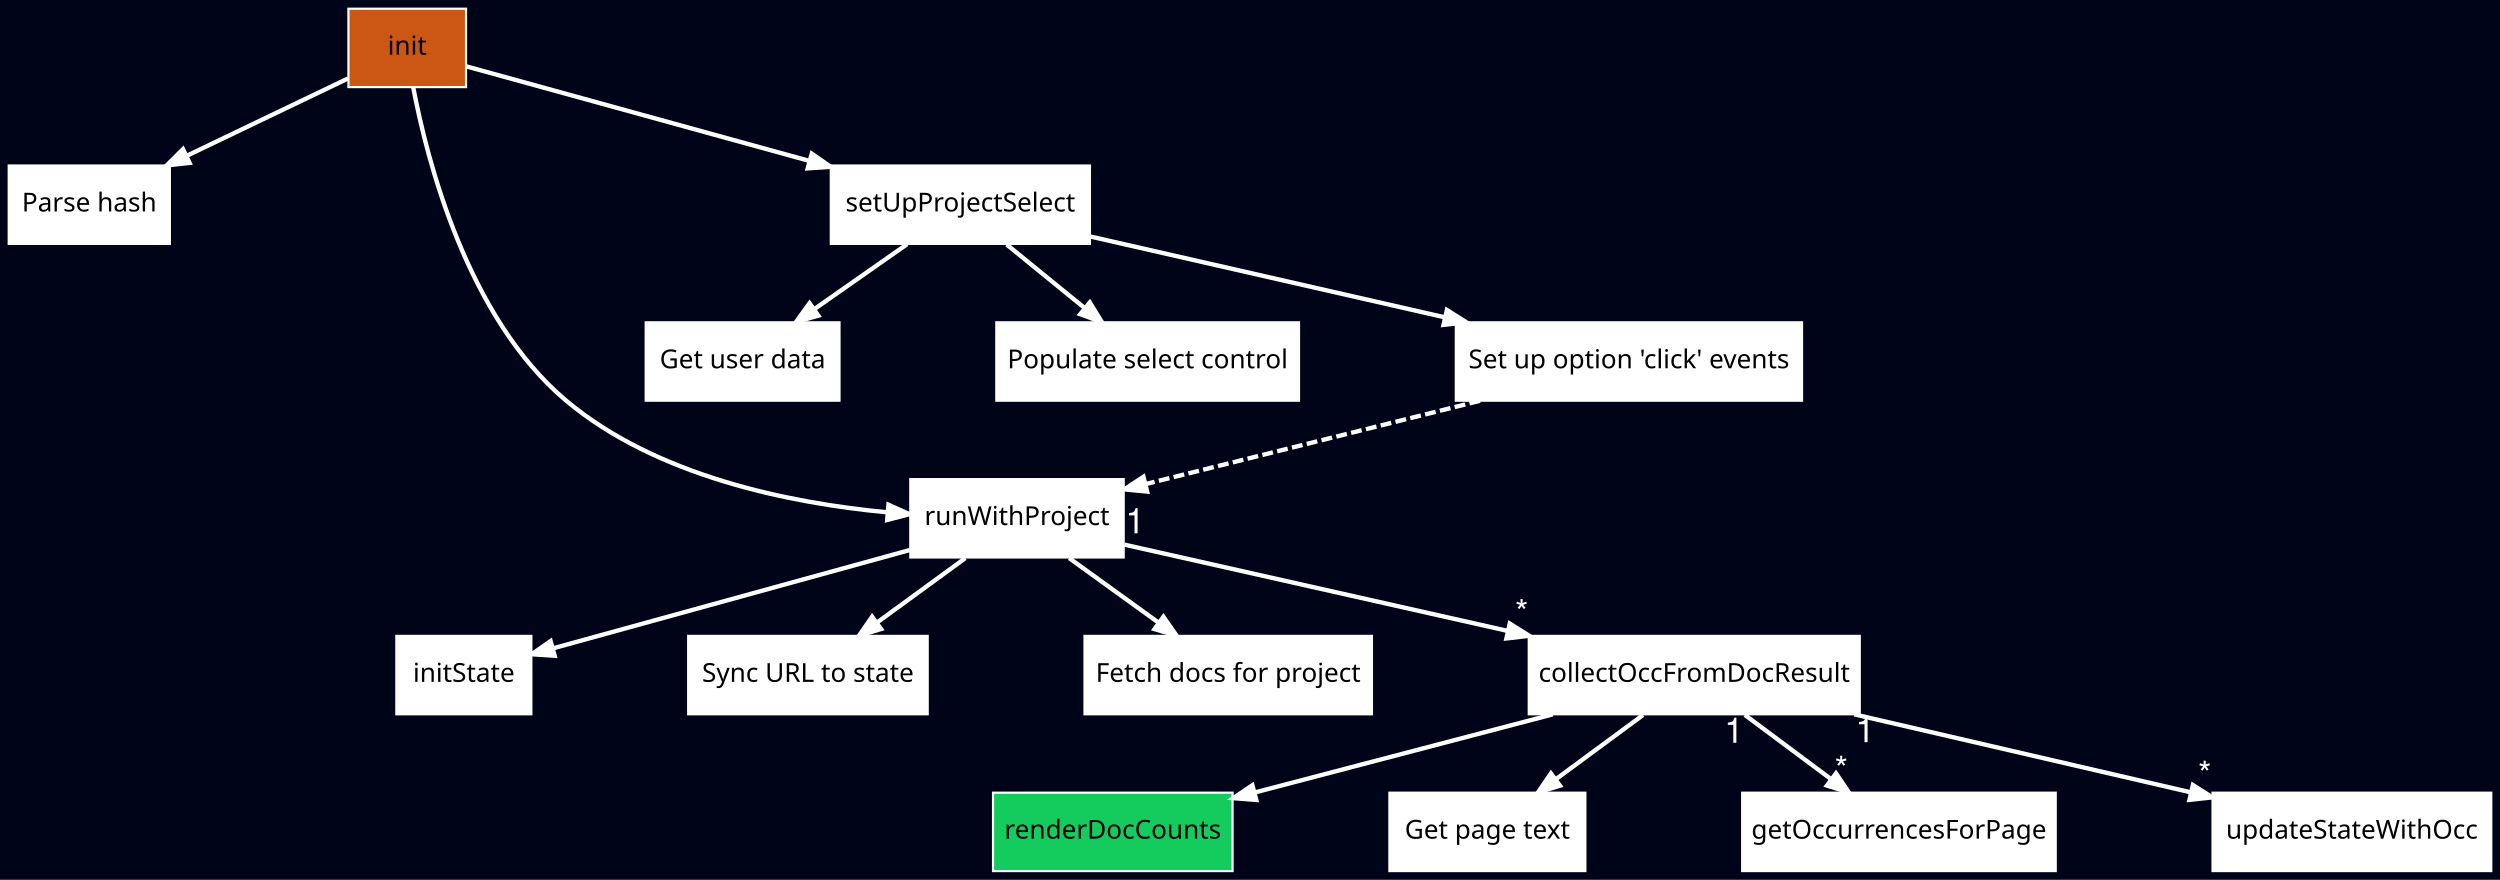
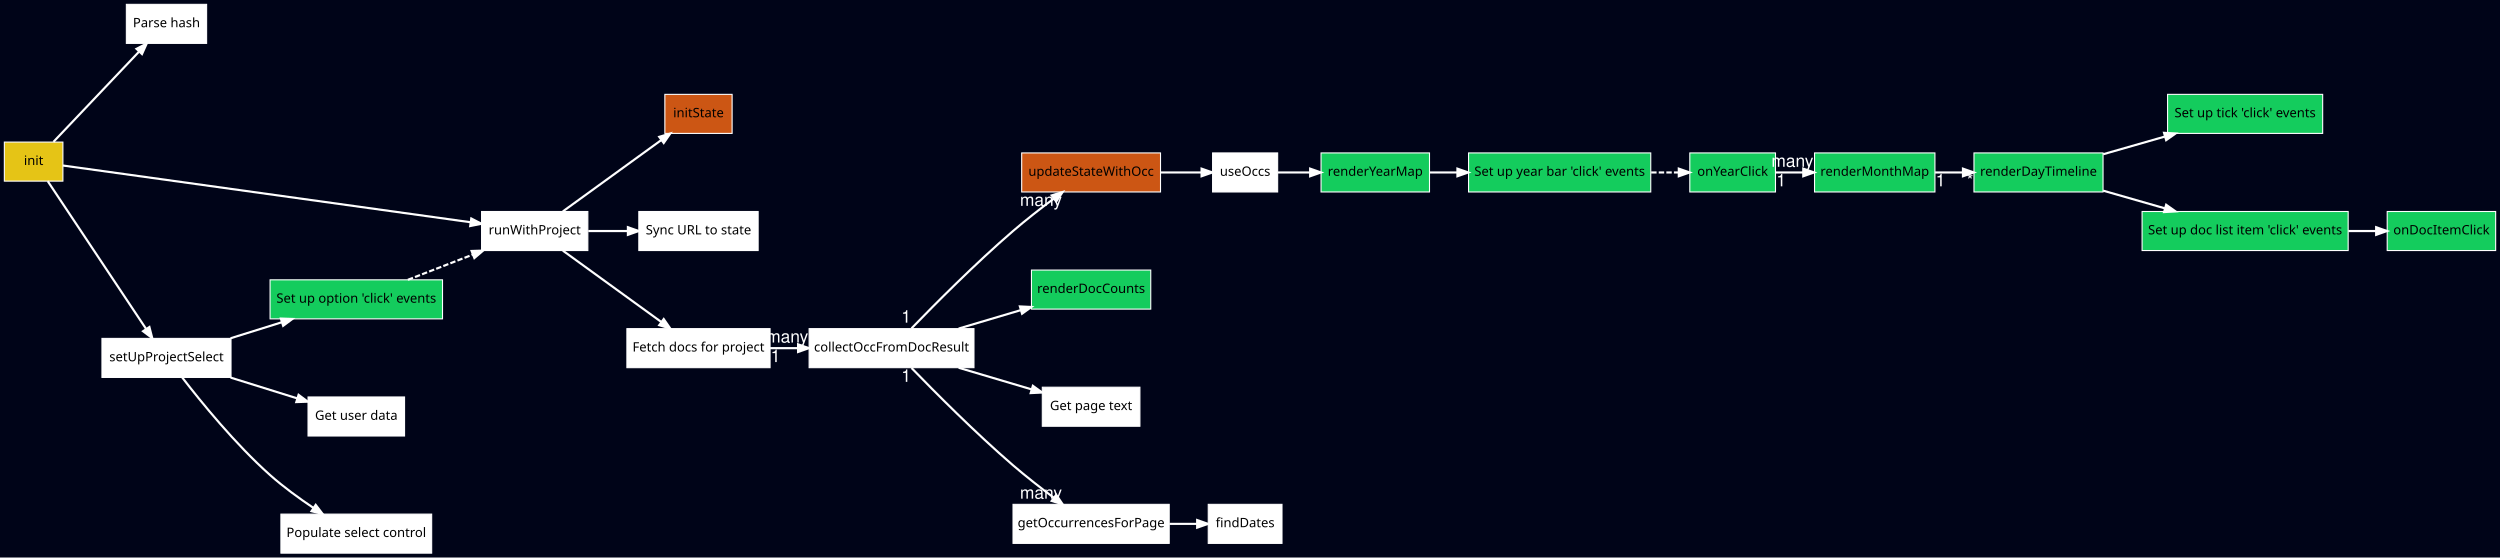
- <svg xmlns="http://www.w3.org/2000/svg" width="1148pt" height="404pt" viewBox="0.00 0.00 1148.00 404.00">
-   <g id="graph0" class="graph" transform="scale(1 1) rotate(0) translate(4 400)">
-     <polygon fill="#000418" stroke="transparent" points="-4,4 -4,-400 1144,-400 1144,4 -4,4" />
+ <svg xmlns="http://www.w3.org/2000/svg" width="2305pt" height="514pt" viewBox="0.00 0.00 2305.00 514.00">
+   <g id="graph0" class="graph" transform="scale(1 1) rotate(0) translate(4 510)">
+     <polygon fill="#000418" stroke="transparent" points="-4,4 -4,-510 2301,-510 2301,4 -4,4" />
    <g id="node1" class="node">
-       <polygon fill="#cc5614" stroke="#ffffff" points="210,-396 156,-396 156,-360 210,-360 210,-396" />
-       <text text-anchor="middle" x="183" y="-374.9" font-family="Ubuntu" font-size="12.00">init</text>
+       <polygon fill="#e5c416" stroke="#ffffff" points="54,-379 0,-379 0,-343 54,-343 54,-379" />
+       <text text-anchor="middle" x="27" y="-357.9" font-family="Ubuntu" font-size="12.00">init</text>
+     </g>
+     <g id="node14" class="node">
+       <polygon fill="#ffffff" stroke="#ffffff" points="186.5,-506 112.5,-506 112.5,-470 186.5,-470 186.5,-506" />
+       <text text-anchor="middle" x="149.5" y="-484.9" font-family="Ubuntu" font-size="12.00">Parse hash</text>
+     </g>
+     <g id="edge1" class="edge">
+       <path fill="none" stroke="#ffffff" stroke-width="2" d="M45.26,-379.2C65.93,-400.98 100.69,-437.61 124.1,-462.28" />
+       <polygon fill="#ffffff" stroke="#ffffff" stroke-width="2" points="121.85,-464.99 131.27,-469.84 126.92,-460.17 121.85,-464.99" />
+     </g>
+     <g id="node15" class="node">
+       <polygon fill="#ffffff" stroke="#ffffff" points="538,-315 440,-315 440,-279 538,-279 538,-315" />
+       <text text-anchor="middle" x="489" y="-293.9" font-family="Ubuntu" font-size="12.00">runWithProject</text>
+     </g>
+     <g id="edge2" class="edge">
+       <path fill="none" stroke="#ffffff" stroke-width="2" d="M54.05,-357.38C126.08,-347.35 329.24,-319.09 429.94,-305.08" />
+       <polygon fill="#ffffff" stroke="#ffffff" stroke-width="2" points="430.52,-308.53 439.94,-303.69 429.55,-301.6 430.52,-308.53" />
+     </g>
+     <g id="node16" class="node">
+       <polygon fill="#ffffff" stroke="#ffffff" points="209,-198 90,-198 90,-162 209,-162 209,-198" />
+       <text text-anchor="middle" x="149.5" y="-176.9" font-family="Ubuntu" font-size="12.00">setUpProjectSelect</text>
+     </g>
+     <g id="edge3" class="edge">
+       <path fill="none" stroke="#ffffff" stroke-width="2" d="M39.99,-342.98C61.32,-310.95 105.93,-243.94 130.8,-206.59" />
+       <polygon fill="#ffffff" stroke="#ffffff" stroke-width="2" points="133.75,-208.48 136.38,-198.21 127.92,-204.6 133.75,-208.48" />
+     </g>
+     <g id="node2" class="node">
+       <polygon fill="#cc5614" stroke="#ffffff" points="671,-423 609,-423 609,-387 671,-387 671,-423" />
+       <text text-anchor="middle" x="640" y="-401.9" font-family="Ubuntu" font-size="12.00">initState</text>
    </g>
    <g id="node3" class="node">
-       <polygon fill="#ffffff" stroke="#ffffff" points="74,-324 0,-324 0,-288 74,-288 74,-324" />
-       <text text-anchor="middle" x="37" y="-302.9" font-family="Ubuntu" font-size="12.00">Parse hash</text>
-     </g>
-     <g id="edge1" class="edge">
-       <path fill="none" stroke="#ffffff" stroke-width="2" d="M155.88,-364C135.04,-354.01 105.81,-339.99 81.55,-328.36" />
-       <polygon fill="#ffffff" stroke="#ffffff" stroke-width="2" points="83.05,-325.2 72.52,-324.03 80.03,-331.51 83.05,-325.2" />
+       <polygon fill="#cc5614" stroke="#ffffff" points="1066,-369 938,-369 938,-333 1066,-333 1066,-369" />
+       <text text-anchor="middle" x="1002" y="-347.9" font-family="Ubuntu" font-size="12.00">updateStateWithOcc</text>
+     </g>
+     <g id="node25" class="node">
+       <polygon fill="#ffffff" stroke="#ffffff" points="1174,-369 1114,-369 1114,-333 1174,-333 1174,-369" />
+       <text text-anchor="middle" x="1144" y="-347.9" font-family="Ubuntu" font-size="12.00">useOccs</text>
+     </g>
+     <g id="edge17" class="edge">
+       <path fill="none" stroke="#ffffff" stroke-width="2" d="M1066.04,-351C1078.82,-351 1091.91,-351 1103.59,-351" />
+       <polygon fill="#ffffff" stroke="#ffffff" stroke-width="2" points="1103.87,-354.5 1113.87,-351 1103.87,-347.5 1103.87,-354.5" />
    </g>
    <g id="node4" class="node">
-       <polygon fill="#ffffff" stroke="#ffffff" points="512,-180 414,-180 414,-144 512,-144 512,-180" />
-       <text text-anchor="middle" x="463" y="-158.9" font-family="Ubuntu" font-size="12.00">runWithProject</text>
-     </g>
-     <g id="edge2" class="edge">
-       <path fill="none" stroke="#ffffff" stroke-width="2" d="M185.74,-359.98C191.98,-326.99 210.38,-254.26 256,-216 297.27,-181.39 358.31,-168.99 403.42,-164.74" />
-       <polygon fill="#ffffff" stroke="#ffffff" stroke-width="2" points="403.98,-168.21 413.66,-163.89 403.4,-161.23 403.98,-168.21" />
+       <polygon fill="#14cc5d" stroke="#ffffff" points="1057,-261 947,-261 947,-225 1057,-225 1057,-261" />
+       <text text-anchor="middle" x="1002" y="-239.9" font-family="Ubuntu" font-size="12.00">renderDocCounts</text>
    </g>
    <g id="node5" class="node">
-       <polygon fill="#ffffff" stroke="#ffffff" points="496.5,-324 377.5,-324 377.5,-288 496.5,-288 496.5,-324" />
-       <text text-anchor="middle" x="437" y="-302.9" font-family="Ubuntu" font-size="12.00">setUpProjectSelect</text>
-     </g>
-     <g id="edge3" class="edge">
-       <path fill="none" stroke="#ffffff" stroke-width="2" d="M210.18,-369.51C247.45,-359.24 315.71,-340.43 367.64,-326.11" />
-       <polygon fill="#ffffff" stroke="#ffffff" stroke-width="2" points="368.76,-329.44 377.47,-323.41 366.9,-322.69 368.76,-329.44" />
-     </g>
-     <g id="node2" class="node">
-       <polygon fill="#14cc5d" stroke="#ffffff" points="562,-36 452,-36 452,0 562,0 562,-36" />
-       <text text-anchor="middle" x="507" y="-14.9" font-family="Ubuntu" font-size="12.00">renderDocCounts</text>
+       <polygon fill="#14cc5d" stroke="#ffffff" points="1314,-369 1214,-369 1214,-333 1314,-333 1314,-369" />
+       <text text-anchor="middle" x="1264" y="-347.9" font-family="Ubuntu" font-size="12.00">renderYearMap</text>
+     </g>
+     <g id="node7" class="node">
+       <polygon fill="#14cc5d" stroke="#ffffff" points="1518,-369 1350,-369 1350,-333 1518,-333 1518,-369" />
+       <text text-anchor="middle" x="1434" y="-347.9" font-family="Ubuntu" font-size="12.00">Set up year bar 'click' events</text>
+     </g>
+     <g id="edge19" class="edge">
+       <path fill="none" stroke="#ffffff" stroke-width="2" d="M1314.04,-351C1322.21,-351 1330.91,-351 1339.74,-351" />
+       <polygon fill="#ffffff" stroke="#ffffff" stroke-width="2" points="1339.76,-354.5 1349.76,-351 1339.76,-347.5 1339.76,-354.5" />
+     </g>
+     <g id="node6" class="node">
+       <polygon fill="#14cc5d" stroke="#ffffff" points="404,-252 245,-252 245,-216 404,-216 404,-252" />
+       <text text-anchor="middle" x="324.5" y="-230.9" font-family="Ubuntu" font-size="12.00">Set up option 'click' events</text>
+     </g>
+     <g id="edge7" class="edge">
+       <path fill="none" stroke="#ffffff" stroke-width="2" stroke-dasharray="5,2" d="M372.07,-252.05C390.76,-259.3 412.48,-267.72 432.03,-275.3" />
+       <polygon fill="#ffffff" stroke="#ffffff" stroke-width="2" points="430.84,-278.59 441.43,-278.94 433.37,-272.07 430.84,-278.59" />
+     </g>
+     <g id="node8" class="node">
+       <polygon fill="#14cc5d" stroke="#ffffff" points="1633,-369 1554,-369 1554,-333 1633,-333 1633,-369" />
+       <text text-anchor="middle" x="1593.5" y="-347.9" font-family="Ubuntu" font-size="12.00">onYearClick</text>
+     </g>
+     <g id="edge20" class="edge">
+       <path fill="none" stroke="#ffffff" stroke-width="2" stroke-dasharray="5,2" d="M1518.36,-351C1527.08,-351 1535.72,-351 1543.85,-351" />
+       <polygon fill="#ffffff" stroke="#ffffff" stroke-width="2" points="1543.86,-354.5 1553.86,-351 1543.86,-347.5 1543.86,-354.5" />
    </g>
    <g id="node9" class="node">
-       <polygon fill="#ffffff" stroke="#ffffff" points="240,-108 178,-108 178,-72 240,-72 240,-108" />
-       <text text-anchor="middle" x="209" y="-86.9" font-family="Ubuntu" font-size="12.00">initState</text>
+       <polygon fill="#14cc5d" stroke="#ffffff" points="1780,-369 1669,-369 1669,-333 1780,-333 1780,-369" />
+       <text text-anchor="middle" x="1724.5" y="-347.9" font-family="Ubuntu" font-size="12.00">renderMonthMap</text>
+     </g>
+     <g id="edge21" class="edge">
+       <path fill="none" stroke="#ffffff" stroke-width="2" d="M1633.2,-351C1641.21,-351 1649.84,-351 1658.49,-351" />
+       <polygon fill="#ffffff" stroke="#ffffff" stroke-width="2" points="1658.61,-354.5 1668.61,-351 1658.61,-347.5 1658.61,-354.5" />
+       <text text-anchor="middle" x="1648.61" y="-356.2" font-family="Helvetica,sans-Serif" font-size="16.00" fill="#ffffff">many</text>
+       <text text-anchor="middle" x="1638.2" y="-338.2" font-family="Helvetica,sans-Serif" font-size="16.00" fill="#ffffff">1</text>
+     </g>
+     <g id="node10" class="node">
+       <polygon fill="#14cc5d" stroke="#ffffff" points="1935,-369 1816,-369 1816,-333 1935,-333 1935,-369" />
+       <text text-anchor="middle" x="1875.5" y="-347.9" font-family="Ubuntu" font-size="12.00">renderDayTimeline</text>
+     </g>
+     <g id="edge22" class="edge">
+       <path fill="none" stroke="#ffffff" stroke-width="2" d="M1780.14,-351C1788.49,-351 1797.21,-351 1805.82,-351" />
+       <polygon fill="#ffffff" stroke="#ffffff" stroke-width="2" points="1805.86,-354.5 1815.86,-351 1805.86,-347.5 1805.86,-354.5" />
+       <text text-anchor="middle" x="1812.36" y="-338.2" font-family="Helvetica,sans-Serif" font-size="16.00" fill="#ffffff">*</text>
+       <text text-anchor="middle" x="1785.14" y="-338.2" font-family="Helvetica,sans-Serif" font-size="16.00" fill="#ffffff">1</text>
+     </g>
+     <g id="node11" class="node">
+       <polygon fill="#14cc5d" stroke="#ffffff" points="2137.5,-423 1994.5,-423 1994.5,-387 2137.5,-387 2137.5,-423" />
+       <text text-anchor="middle" x="2066" y="-401.9" font-family="Ubuntu" font-size="12.00">Set up tick 'click' events</text>
+     </g>
+     <g id="edge23" class="edge">
+       <path fill="none" stroke="#ffffff" stroke-width="2" d="M1935.11,-367.79C1953.15,-372.96 1973.23,-378.71 1992.1,-384.12" />
+       <polygon fill="#ffffff" stroke="#ffffff" stroke-width="2" points="1991.27,-387.52 2001.85,-386.91 1993.2,-380.79 1991.27,-387.52" />
+     </g>
+     <g id="node12" class="node">
+       <polygon fill="#14cc5d" stroke="#ffffff" points="2161,-315 1971,-315 1971,-279 2161,-279 2161,-315" />
+       <text text-anchor="middle" x="2066" y="-293.9" font-family="Ubuntu" font-size="12.00">Set up doc list item 'click' events</text>
+     </g>
+     <g id="edge24" class="edge">
+       <path fill="none" stroke="#ffffff" stroke-width="2" d="M1935.11,-334.21C1953.15,-329.04 1973.23,-323.29 1992.1,-317.88" />
+       <polygon fill="#ffffff" stroke="#ffffff" stroke-width="2" points="1993.2,-321.21 2001.85,-315.09 1991.27,-314.48 1993.2,-321.21" />
+     </g>
+     <g id="node13" class="node">
+       <polygon fill="#14cc5d" stroke="#ffffff" points="2297,-315 2197,-315 2197,-279 2297,-279 2297,-315" />
+       <text text-anchor="middle" x="2247" y="-293.9" font-family="Ubuntu" font-size="12.00">onDocItemClick</text>
+     </g>
+     <g id="edge25" class="edge">
+       <path fill="none" stroke="#ffffff" stroke-width="2" d="M2161.22,-297C2169.86,-297 2178.45,-297 2186.66,-297" />
+       <polygon fill="#ffffff" stroke="#ffffff" stroke-width="2" points="2186.82,-300.5 2196.82,-297 2186.82,-293.5 2186.82,-300.5" />
    </g>
    <g id="edge8" class="edge">
-       <path fill="none" stroke="#ffffff" stroke-width="2" d="M413.73,-147.42C365.98,-134.26 294.41,-114.54 249.78,-102.24" />
-       <polygon fill="#ffffff" stroke="#ffffff" stroke-width="2" points="250.7,-98.86 240.13,-99.58 248.84,-105.61 250.7,-98.86" />
-     </g>
-     <g id="node10" class="node">
-       <polygon fill="#ffffff" stroke="#ffffff" points="422,-108 312,-108 312,-72 422,-72 422,-108" />
-       <text text-anchor="middle" x="367" y="-86.9" font-family="Ubuntu" font-size="12.00">Sync URL to state</text>
+       <path fill="none" stroke="#ffffff" stroke-width="2" d="M514.94,-315.08C539.87,-333.14 578.34,-361.03 605.83,-380.96" />
+       <polygon fill="#ffffff" stroke="#ffffff" stroke-width="2" points="603.83,-383.83 613.98,-386.86 607.94,-378.16 603.83,-383.83" />
+     </g>
+     <g id="node19" class="node">
+       <polygon fill="#ffffff" stroke="#ffffff" points="695,-315 585,-315 585,-279 695,-279 695,-315" />
+       <text text-anchor="middle" x="640" y="-293.9" font-family="Ubuntu" font-size="12.00">Sync URL to state</text>
    </g>
    <g id="edge9" class="edge">
-       <path fill="none" stroke="#ffffff" stroke-width="2" d="M439.27,-143.7C427.06,-134.8 412.01,-123.82 398.82,-114.2" />
-       <polygon fill="#ffffff" stroke="#ffffff" stroke-width="2" points="400.6,-111.17 390.46,-108.1 396.48,-116.82 400.6,-111.17" />
-     </g>
-     <g id="node11" class="node">
-       <polygon fill="#ffffff" stroke="#ffffff" points="626,-108 494,-108 494,-72 626,-72 626,-108" />
-       <text text-anchor="middle" x="560" y="-86.9" font-family="Ubuntu" font-size="12.00">Fetch docs for project</text>
+       <path fill="none" stroke="#ffffff" stroke-width="2" d="M538.38,-297C549.99,-297 562.58,-297 574.79,-297" />
+       <polygon fill="#ffffff" stroke="#ffffff" stroke-width="2" points="574.93,-300.5 584.93,-297 574.93,-293.5 574.93,-300.5" />
+     </g>
+     <g id="node20" class="node">
+       <polygon fill="#ffffff" stroke="#ffffff" points="706,-207 574,-207 574,-171 706,-171 706,-207" />
+       <text text-anchor="middle" x="640" y="-185.9" font-family="Ubuntu" font-size="12.00">Fetch docs for project</text>
    </g>
    <g id="edge10" class="edge">
-       <path fill="none" stroke="#ffffff" stroke-width="2" d="M486.98,-143.7C499.31,-134.8 514.52,-123.82 527.85,-114.2" />
-       <polygon fill="#ffffff" stroke="#ffffff" stroke-width="2" points="530.24,-116.79 536.3,-108.1 526.14,-111.12 530.24,-116.79" />
-     </g>
-     <g id="node12" class="node">
-       <polygon fill="#ffffff" stroke="#ffffff" points="850,-108 698,-108 698,-72 850,-72 850,-108" />
-       <text text-anchor="middle" x="774" y="-86.9" font-family="Ubuntu" font-size="12.00">collectOccFromDocResult</text>
+       <path fill="none" stroke="#ffffff" stroke-width="2" d="M514.94,-278.92C539.87,-260.86 578.34,-232.97 605.83,-213.04" />
+       <polygon fill="#ffffff" stroke="#ffffff" stroke-width="2" points="607.94,-215.84 613.98,-207.14 603.83,-210.17 607.94,-215.84" />
+     </g>
+     <g id="edge6" class="edge">
+       <path fill="none" stroke="#ffffff" stroke-width="2" d="M208.59,-198.13C223.79,-202.88 240.31,-208.03 255.95,-212.92" />
+       <polygon fill="#ffffff" stroke="#ffffff" stroke-width="2" points="254.98,-216.28 265.57,-215.92 257.06,-209.6 254.98,-216.28" />
+     </g>
+     <g id="node17" class="node">
+       <polygon fill="#ffffff" stroke="#ffffff" points="369,-144 280,-144 280,-108 369,-108 369,-144" />
+       <text text-anchor="middle" x="324.5" y="-122.9" font-family="Ubuntu" font-size="12.00">Get user data</text>
+     </g>
+     <g id="edge4" class="edge">
+       <path fill="none" stroke="#ffffff" stroke-width="2" d="M208.59,-161.87C228.49,-155.66 250.65,-148.74 270.16,-142.65" />
+       <polygon fill="#ffffff" stroke="#ffffff" stroke-width="2" points="271.29,-145.96 279.79,-139.64 269.2,-139.28 271.29,-145.96" />
+     </g>
+     <g id="node18" class="node">
+       <polygon fill="#ffffff" stroke="#ffffff" points="394,-36 255,-36 255,0 394,0 394,-36" />
+       <text text-anchor="middle" x="324.5" y="-14.9" font-family="Ubuntu" font-size="12.00">Populate select control</text>
+     </g>
+     <g id="edge5" class="edge">
+       <path fill="none" stroke="#ffffff" stroke-width="2" d="M164.01,-161.95C181.33,-139.45 212.99,-100.49 245,-72 257.26,-61.08 271.82,-50.52 285.05,-41.67" />
+       <polygon fill="#ffffff" stroke="#ffffff" stroke-width="2" points="287.07,-44.52 293.51,-36.11 283.23,-38.67 287.07,-44.52" />
+     </g>
+     <g id="node21" class="node">
+       <polygon fill="#ffffff" stroke="#ffffff" points="894,-207 742,-207 742,-171 894,-171 894,-207" />
+       <text text-anchor="middle" x="818" y="-185.9" font-family="Ubuntu" font-size="12.00">collectOccFromDocResult</text>
    </g>
    <g id="edge11" class="edge">
-       <path fill="none" stroke="#ffffff" stroke-width="2" d="M512.28,-149.91C559.46,-139.29 631.63,-123.05 688.24,-110.3" />
-       <polygon fill="#ffffff" stroke="#ffffff" stroke-width="2" points="689.28,-113.66 698.26,-108.05 687.74,-106.83 689.28,-113.66" />
-       <text text-anchor="middle" x="694.76" y="-113.25" font-family="Helvetica,sans-Serif" font-size="16.00" fill="#ffffff">*</text>
-       <text text-anchor="middle" x="517.28" y="-155.11" font-family="Helvetica,sans-Serif" font-size="16.00" fill="#ffffff">1</text>
-     </g>
-     <g id="node6" class="node">
-       <polygon fill="#ffffff" stroke="#ffffff" points="381.5,-252 292.5,-252 292.5,-216 381.5,-216 381.5,-252" />
-       <text text-anchor="middle" x="337" y="-230.9" font-family="Ubuntu" font-size="12.00">Get user data</text>
-     </g>
-     <g id="edge4" class="edge">
-       <path fill="none" stroke="#ffffff" stroke-width="2" d="M412.54,-287.88C399.7,-278.89 383.8,-267.76 369.91,-258.03" />
-       <polygon fill="#ffffff" stroke="#ffffff" stroke-width="2" points="371.76,-255.06 361.56,-252.19 367.74,-260.79 371.76,-255.06" />
-     </g>
-     <g id="node7" class="node">
-       <polygon fill="#ffffff" stroke="#ffffff" points="592.5,-252 453.5,-252 453.5,-216 592.5,-216 592.5,-252" />
-       <text text-anchor="middle" x="523" y="-230.9" font-family="Ubuntu" font-size="12.00">Populate select control</text>
-     </g>
-     <g id="edge5" class="edge">
-       <path fill="none" stroke="#ffffff" stroke-width="2" d="M458.26,-287.7C469.09,-278.88 482.42,-268.03 494.16,-258.47" />
-       <polygon fill="#ffffff" stroke="#ffffff" stroke-width="2" points="496.44,-261.13 501.99,-252.1 492.02,-255.7 496.44,-261.13" />
-     </g>
-     <g id="node8" class="node">
-       <polygon fill="#ffffff" stroke="#ffffff" points="823.5,-252 664.5,-252 664.5,-216 823.5,-216 823.5,-252" />
-       <text text-anchor="middle" x="744" y="-230.9" font-family="Ubuntu" font-size="12.00">Set up option 'click' events</text>
-     </g>
-     <g id="edge6" class="edge">
-       <path fill="none" stroke="#ffffff" stroke-width="2" d="M496.56,-291.42C542.92,-280.85 607.85,-266.04 659.57,-254.25" />
-       <polygon fill="#ffffff" stroke="#ffffff" stroke-width="2" points="660.42,-257.65 669.39,-252.01 658.87,-250.82 660.42,-257.65" />
-     </g>
-     <g id="edge7" class="edge">
-       <path fill="none" stroke="#ffffff" stroke-width="2" stroke-dasharray="5,2" d="M675.62,-215.97C628.65,-204.26 566.92,-188.89 522.09,-177.72" />
-       <polygon fill="#ffffff" stroke="#ffffff" stroke-width="2" points="522.77,-174.28 512.22,-175.26 521.07,-181.07 522.77,-174.28" />
+       <path fill="none" stroke="#ffffff" stroke-width="2" d="M706.04,-189C714.41,-189 723.08,-189 731.72,-189" />
+       <polygon fill="#ffffff" stroke="#ffffff" stroke-width="2" points="731.83,-192.5 741.83,-189 731.83,-185.5 731.83,-192.5" />
+       <text text-anchor="middle" x="721.83" y="-194.2" font-family="Helvetica,sans-Serif" font-size="16.00" fill="#ffffff">many</text>
+       <text text-anchor="middle" x="711.04" y="-176.2" font-family="Helvetica,sans-Serif" font-size="16.00" fill="#ffffff">1</text>
+     </g>
+     <g id="edge14" class="edge">
+       <path fill="none" stroke="#ffffff" stroke-width="2" d="M836.44,-207.28C857.78,-229.33 895.37,-267.17 930,-297 941.92,-307.26 955.55,-317.88 967.67,-326.96" />
+       <polygon fill="#ffffff" stroke="#ffffff" stroke-width="2" points="965.66,-329.83 975.78,-332.97 969.83,-324.2 965.66,-329.83" />
+       <text text-anchor="middle" x="955.78" y="-320.17" font-family="Helvetica,sans-Serif" font-size="16.00" fill="#ffffff">many</text>
+       <text text-anchor="middle" x="831.44" y="-212.48" font-family="Helvetica,sans-Serif" font-size="16.00" fill="#ffffff">1</text>
    </g>
    <g id="edge15" class="edge">
-       <path fill="none" stroke="#ffffff" stroke-width="2" d="M709.03,-71.97C667.44,-61.06 613.68,-46.97 572.08,-36.06" />
-       <polygon fill="#ffffff" stroke="#ffffff" stroke-width="2" points="572.88,-32.65 562.32,-33.5 571.1,-39.42 572.88,-32.65" />
-     </g>
-     <g id="node13" class="node">
-       <polygon fill="#ffffff" stroke="#ffffff" points="724,-36 634,-36 634,0 724,0 724,-36" />
-       <text text-anchor="middle" x="679" y="-14.9" font-family="Ubuntu" font-size="12.00">Get page text</text>
+       <path fill="none" stroke="#ffffff" stroke-width="2" d="M879.86,-207.06C898.25,-212.51 918.5,-218.52 937.09,-224.04" />
+       <polygon fill="#ffffff" stroke="#ffffff" stroke-width="2" points="936.35,-227.47 946.93,-226.96 938.34,-220.76 936.35,-227.47" />
+     </g>
+     <g id="node22" class="node">
+       <polygon fill="#ffffff" stroke="#ffffff" points="1047,-153 957,-153 957,-117 1047,-117 1047,-153" />
+       <text text-anchor="middle" x="1002" y="-131.9" font-family="Ubuntu" font-size="12.00">Get page text</text>
    </g>
    <g id="edge12" class="edge">
-       <path fill="none" stroke="#ffffff" stroke-width="2" d="M750.52,-71.7C738.44,-62.8 723.55,-51.82 710.48,-42.2" />
-       <polygon fill="#ffffff" stroke="#ffffff" stroke-width="2" points="712.34,-39.22 702.21,-36.1 708.19,-44.85 712.34,-39.22" />
-     </g>
-     <g id="node14" class="node">
-       <polygon fill="#ffffff" stroke="#ffffff" points="940,-36 796,-36 796,0 940,0 940,-36" />
-       <text text-anchor="middle" x="868" y="-14.9" font-family="Ubuntu" font-size="12.00">getOccurrencesForPage</text>
+       <path fill="none" stroke="#ffffff" stroke-width="2" d="M879.86,-170.94C901.62,-164.49 925.98,-157.26 947.12,-150.99" />
+       <polygon fill="#ffffff" stroke="#ffffff" stroke-width="2" points="948.31,-154.29 956.9,-148.09 946.32,-147.57 948.31,-154.29" />
+     </g>
+     <g id="node23" class="node">
+       <polygon fill="#ffffff" stroke="#ffffff" points="1074,-45 930,-45 930,-9 1074,-9 1074,-45" />
+       <text text-anchor="middle" x="1002" y="-23.9" font-family="Ubuntu" font-size="12.00">getOccurrencesForPage</text>
    </g>
    <g id="edge13" class="edge">
-       <path fill="none" stroke="#ffffff" stroke-width="2" d="M797.24,-71.7C809.19,-62.8 823.92,-51.82 836.85,-42.2" />
-       <polygon fill="#ffffff" stroke="#ffffff" stroke-width="2" points="839.1,-44.88 845.03,-36.1 834.92,-39.27 839.1,-44.88" />
-       <text text-anchor="middle" x="841.53" y="-41.3" font-family="Helvetica,sans-Serif" font-size="16.00" fill="#ffffff">*</text>
-       <text text-anchor="middle" x="792.24" y="-58.9" font-family="Helvetica,sans-Serif" font-size="16.00" fill="#ffffff">1</text>
-     </g>
-     <g id="node15" class="node">
-       <polygon fill="#ffffff" stroke="#ffffff" points="1140,-36 1012,-36 1012,0 1140,0 1140,-36" />
-       <text text-anchor="middle" x="1076" y="-14.9" font-family="Ubuntu" font-size="12.00">updateStateWithOcc</text>
-     </g>
-     <g id="edge14" class="edge">
-       <path fill="none" stroke="#ffffff" stroke-width="2" d="M847.49,-71.97C894.44,-61.08 955.09,-47.02 1002.11,-36.13" />
-       <polygon fill="#ffffff" stroke="#ffffff" stroke-width="2" points="1002.98,-39.52 1011.93,-33.85 1001.4,-32.7 1002.98,-39.52" />
-       <text text-anchor="middle" x="1008.43" y="-39.05" font-family="Helvetica,sans-Serif" font-size="16.00" fill="#ffffff">*</text>
-       <text text-anchor="middle" x="852.49" y="-59.17" font-family="Helvetica,sans-Serif" font-size="16.00" fill="#ffffff">1</text>
+       <path fill="none" stroke="#ffffff" stroke-width="2" d="M836.44,-170.72C857.78,-148.67 895.37,-110.83 930,-81 941.92,-70.74 955.55,-60.12 967.67,-51.04" />
+       <polygon fill="#ffffff" stroke="#ffffff" stroke-width="2" points="969.83,-53.8 975.78,-45.03 965.66,-48.17 969.83,-53.8" />
+       <text text-anchor="middle" x="955.78" y="-50.23" font-family="Helvetica,sans-Serif" font-size="16.00" fill="#ffffff">many</text>
+       <text text-anchor="middle" x="831.44" y="-157.92" font-family="Helvetica,sans-Serif" font-size="16.00" fill="#ffffff">1</text>
+     </g>
+     <g id="node24" class="node">
+       <polygon fill="#ffffff" stroke="#ffffff" points="1178,-45 1110,-45 1110,-9 1178,-9 1178,-45" />
+       <text text-anchor="middle" x="1144" y="-23.9" font-family="Ubuntu" font-size="12.00">findDates</text>
+     </g>
+     <g id="edge16" class="edge">
+       <path fill="none" stroke="#ffffff" stroke-width="2" d="M1074.23,-27C1082.87,-27 1091.49,-27 1099.55,-27" />
+       <polygon fill="#ffffff" stroke="#ffffff" stroke-width="2" points="1099.79,-30.5 1109.79,-27 1099.79,-23.5 1099.79,-30.5" />
+     </g>
+     <g id="edge18" class="edge">
+       <path fill="none" stroke="#ffffff" stroke-width="2" d="M1174.17,-351C1183.18,-351 1193.45,-351 1203.72,-351" />
+       <polygon fill="#ffffff" stroke="#ffffff" stroke-width="2" points="1203.96,-354.5 1213.96,-351 1203.96,-347.5 1203.96,-354.5" />
    </g>
  </g>
</svg>
